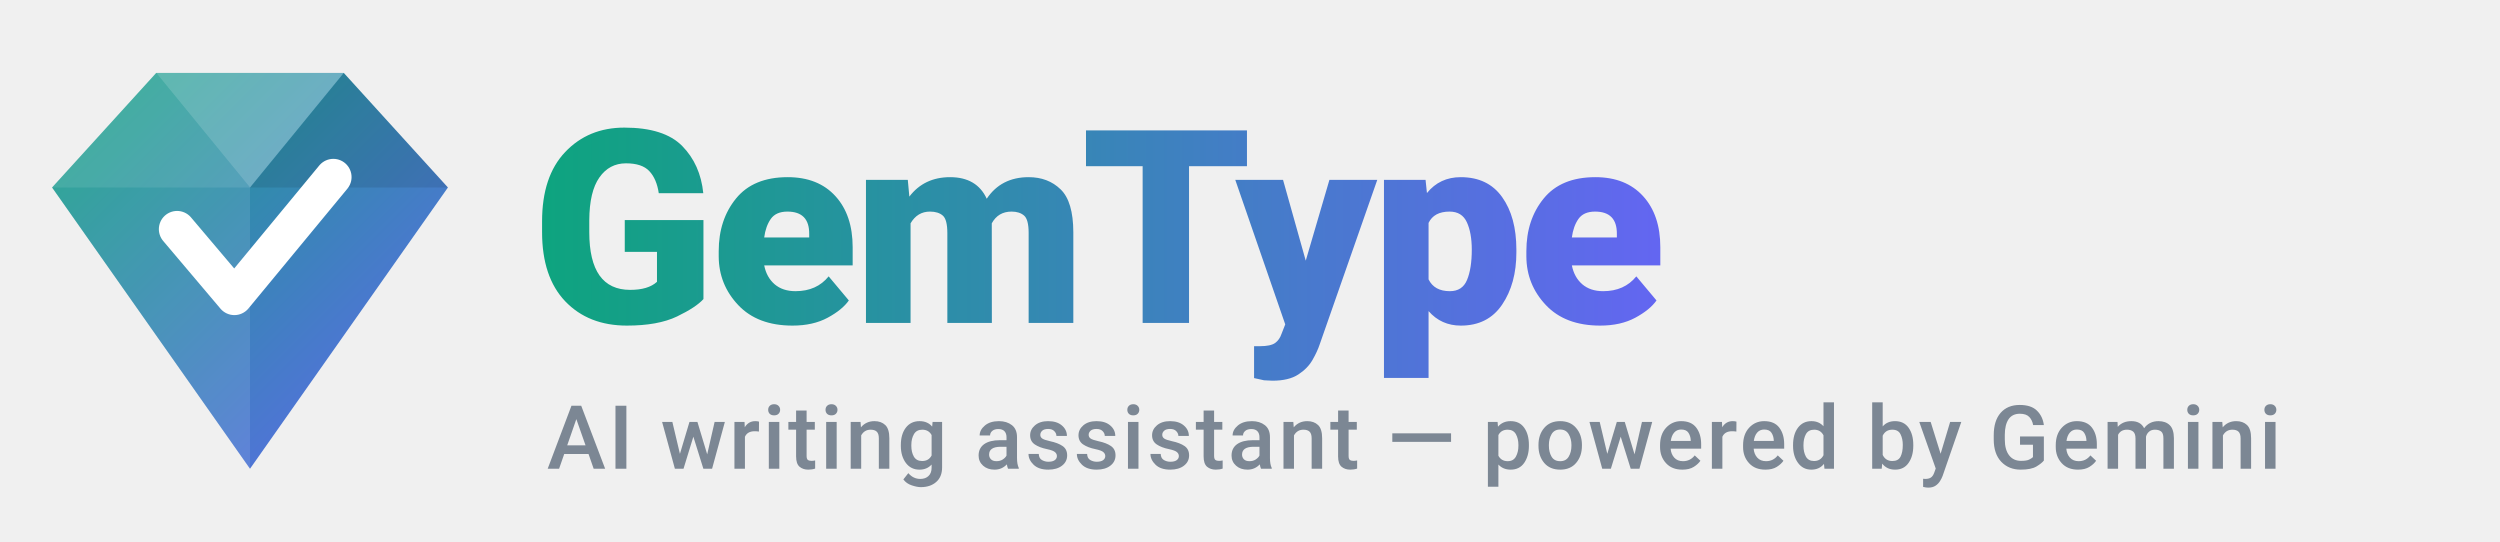
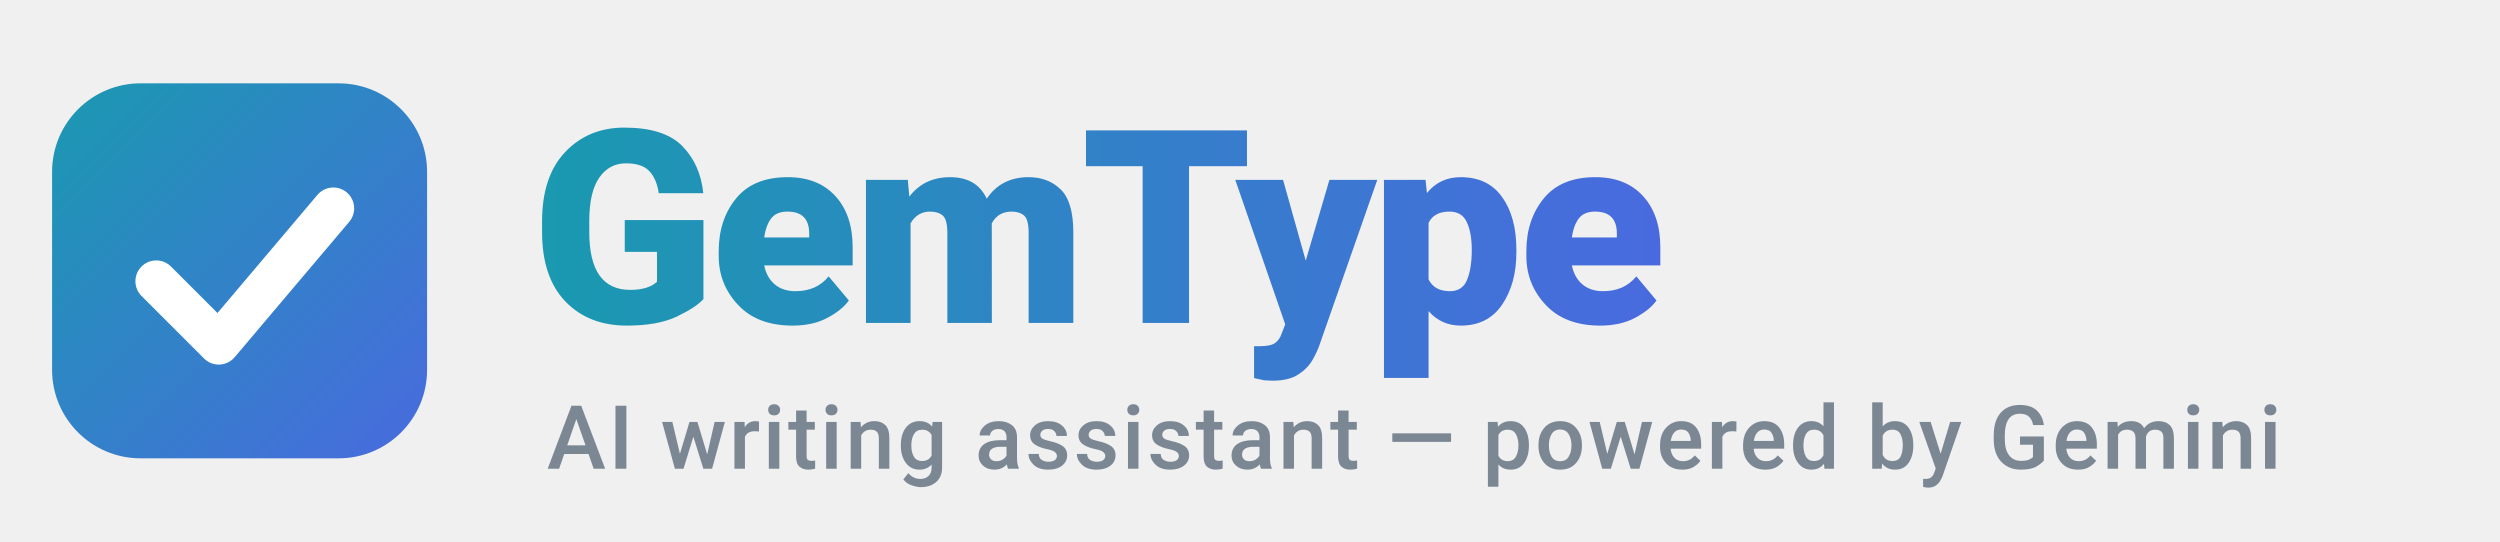
<svg xmlns="http://www.w3.org/2000/svg" width="480" height="104" viewBox="0 0 480 104" role="img" aria-label="GemType logo">
  <defs>
    <linearGradient id="gem" x1="0" y1="0" x2="1" y2="1">
-       <stop offset="0" stop-color="#10a37f" />
-       <stop offset="1" stop-color="#6366f1" />
+       <stop offset="0" stop-color="#1a99b0" />
+       <stop offset=".5" stop-color="#3282c8" />
+       <stop offset="1" stop-color="#496adf" />
    </linearGradient>
    <linearGradient id="word" x1="0" y1="0" x2="1" y2="0">
-       <stop offset="0" stop-color="#0ea47f" />
-       <stop offset="1" stop-color="#6366f1" />
+       <stop offset="0" stop-color="#1a99b0" />
+       <stop offset="1" stop-color="#496adf" />
    </linearGradient>
  </defs>
-   <g transform="translate(10,14)">
-     <polygon points="20,0 56,0 76,22 38,76 0,22" fill="url(#gem)" />
-     <polygon points="20,0 38,22 0,22" fill="#ffffff" opacity=".18" />
-     <polygon points="56,0 76,22 38,22" fill="#000000" opacity=".10" />
-     <polygon points="20,0 56,0 38,22" fill="#ffffff" opacity=".30" />
-     <polygon points="0,22 38,22 38,76" fill="#ffffff" opacity=".10" />
-     <path d="M24 30 L35 43 L54 20" fill="none" stroke="#ffffff" stroke-width="7" stroke-linecap="round" stroke-linejoin="round" />
+   <g transform="translate(10,16)">
+     <rect x="0" y="0" width="72" height="72" rx="17" fill="url(#gem)" />
+     <path d="M20 38 L32 50 L54 24" fill="none" stroke="#ffffff" stroke-width="8" stroke-linecap="round" stroke-linejoin="round" />
  </g>
  <text x="102" y="62" font-family="system-ui, -apple-system, 'Segoe UI', Roboto, sans-serif" font-size="52" font-weight="800" letter-spacing="-1" fill="url(#word)">GemType</text>
  <text x="105" y="90" font-family="system-ui, -apple-system, 'Segoe UI', Roboto, sans-serif" font-size="17" font-weight="500" letter-spacing=".5" fill="#7c8794">AI writing assistant — powered by Gemini</text>
</svg>
